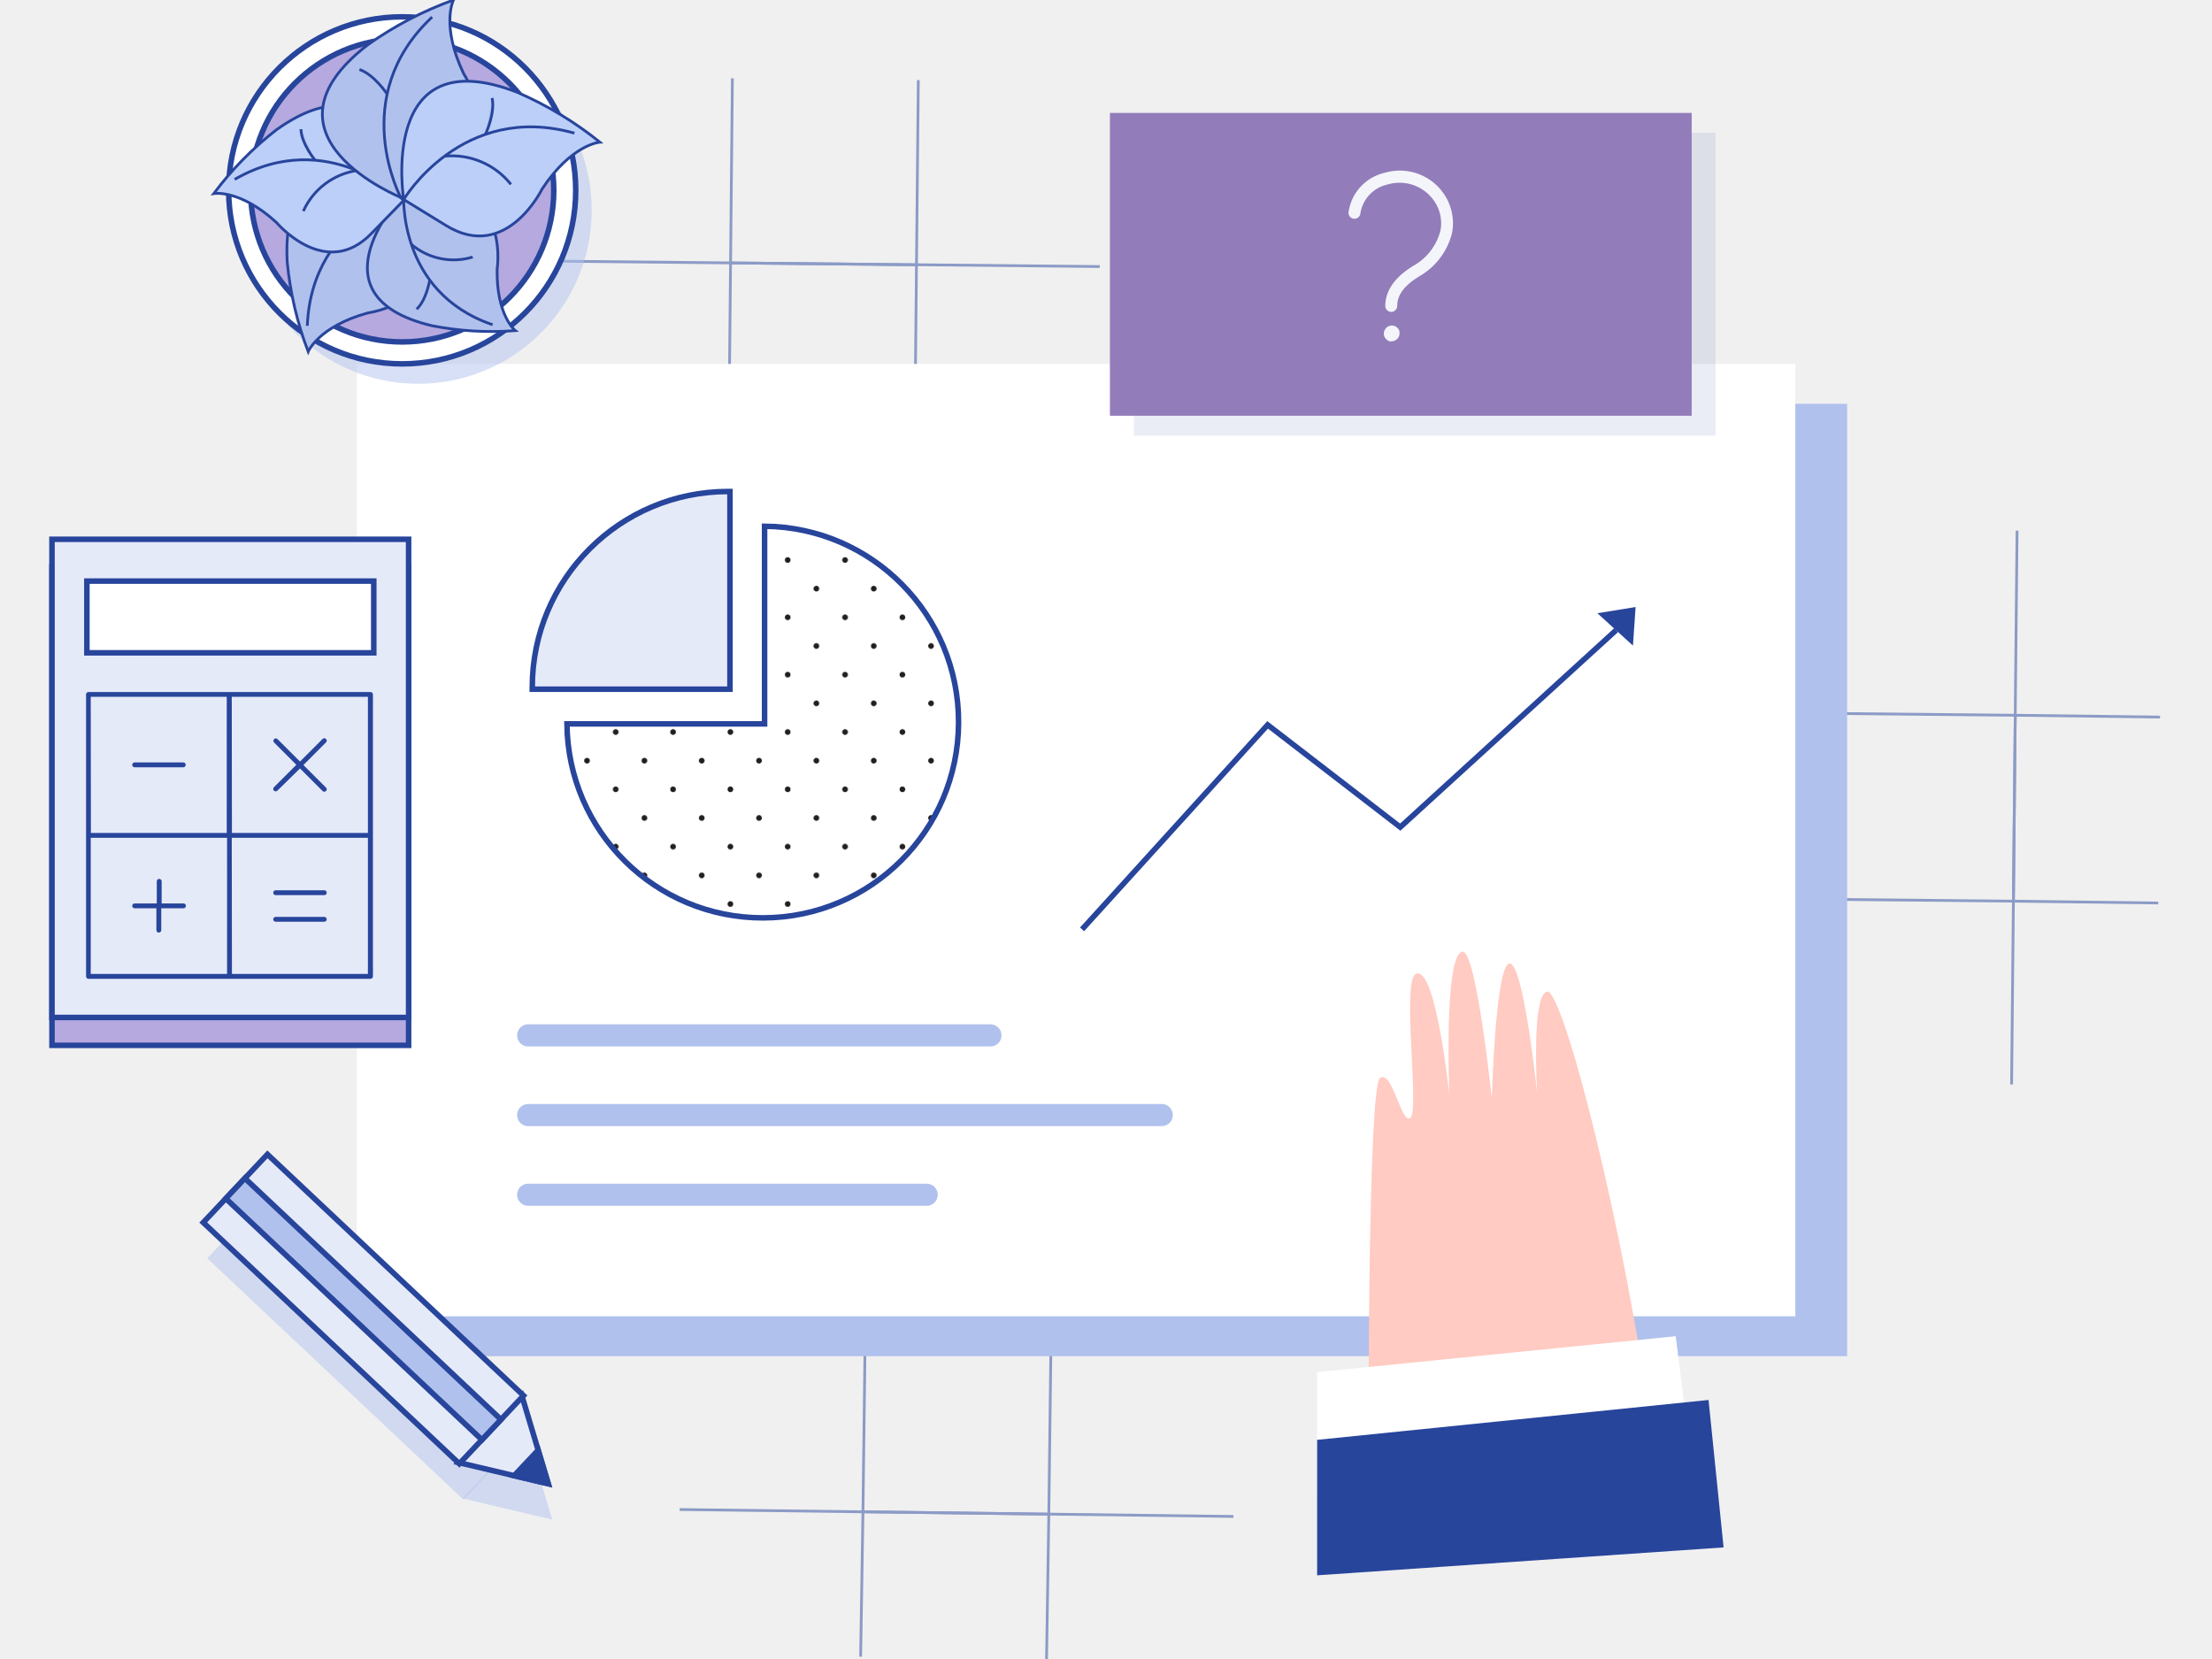
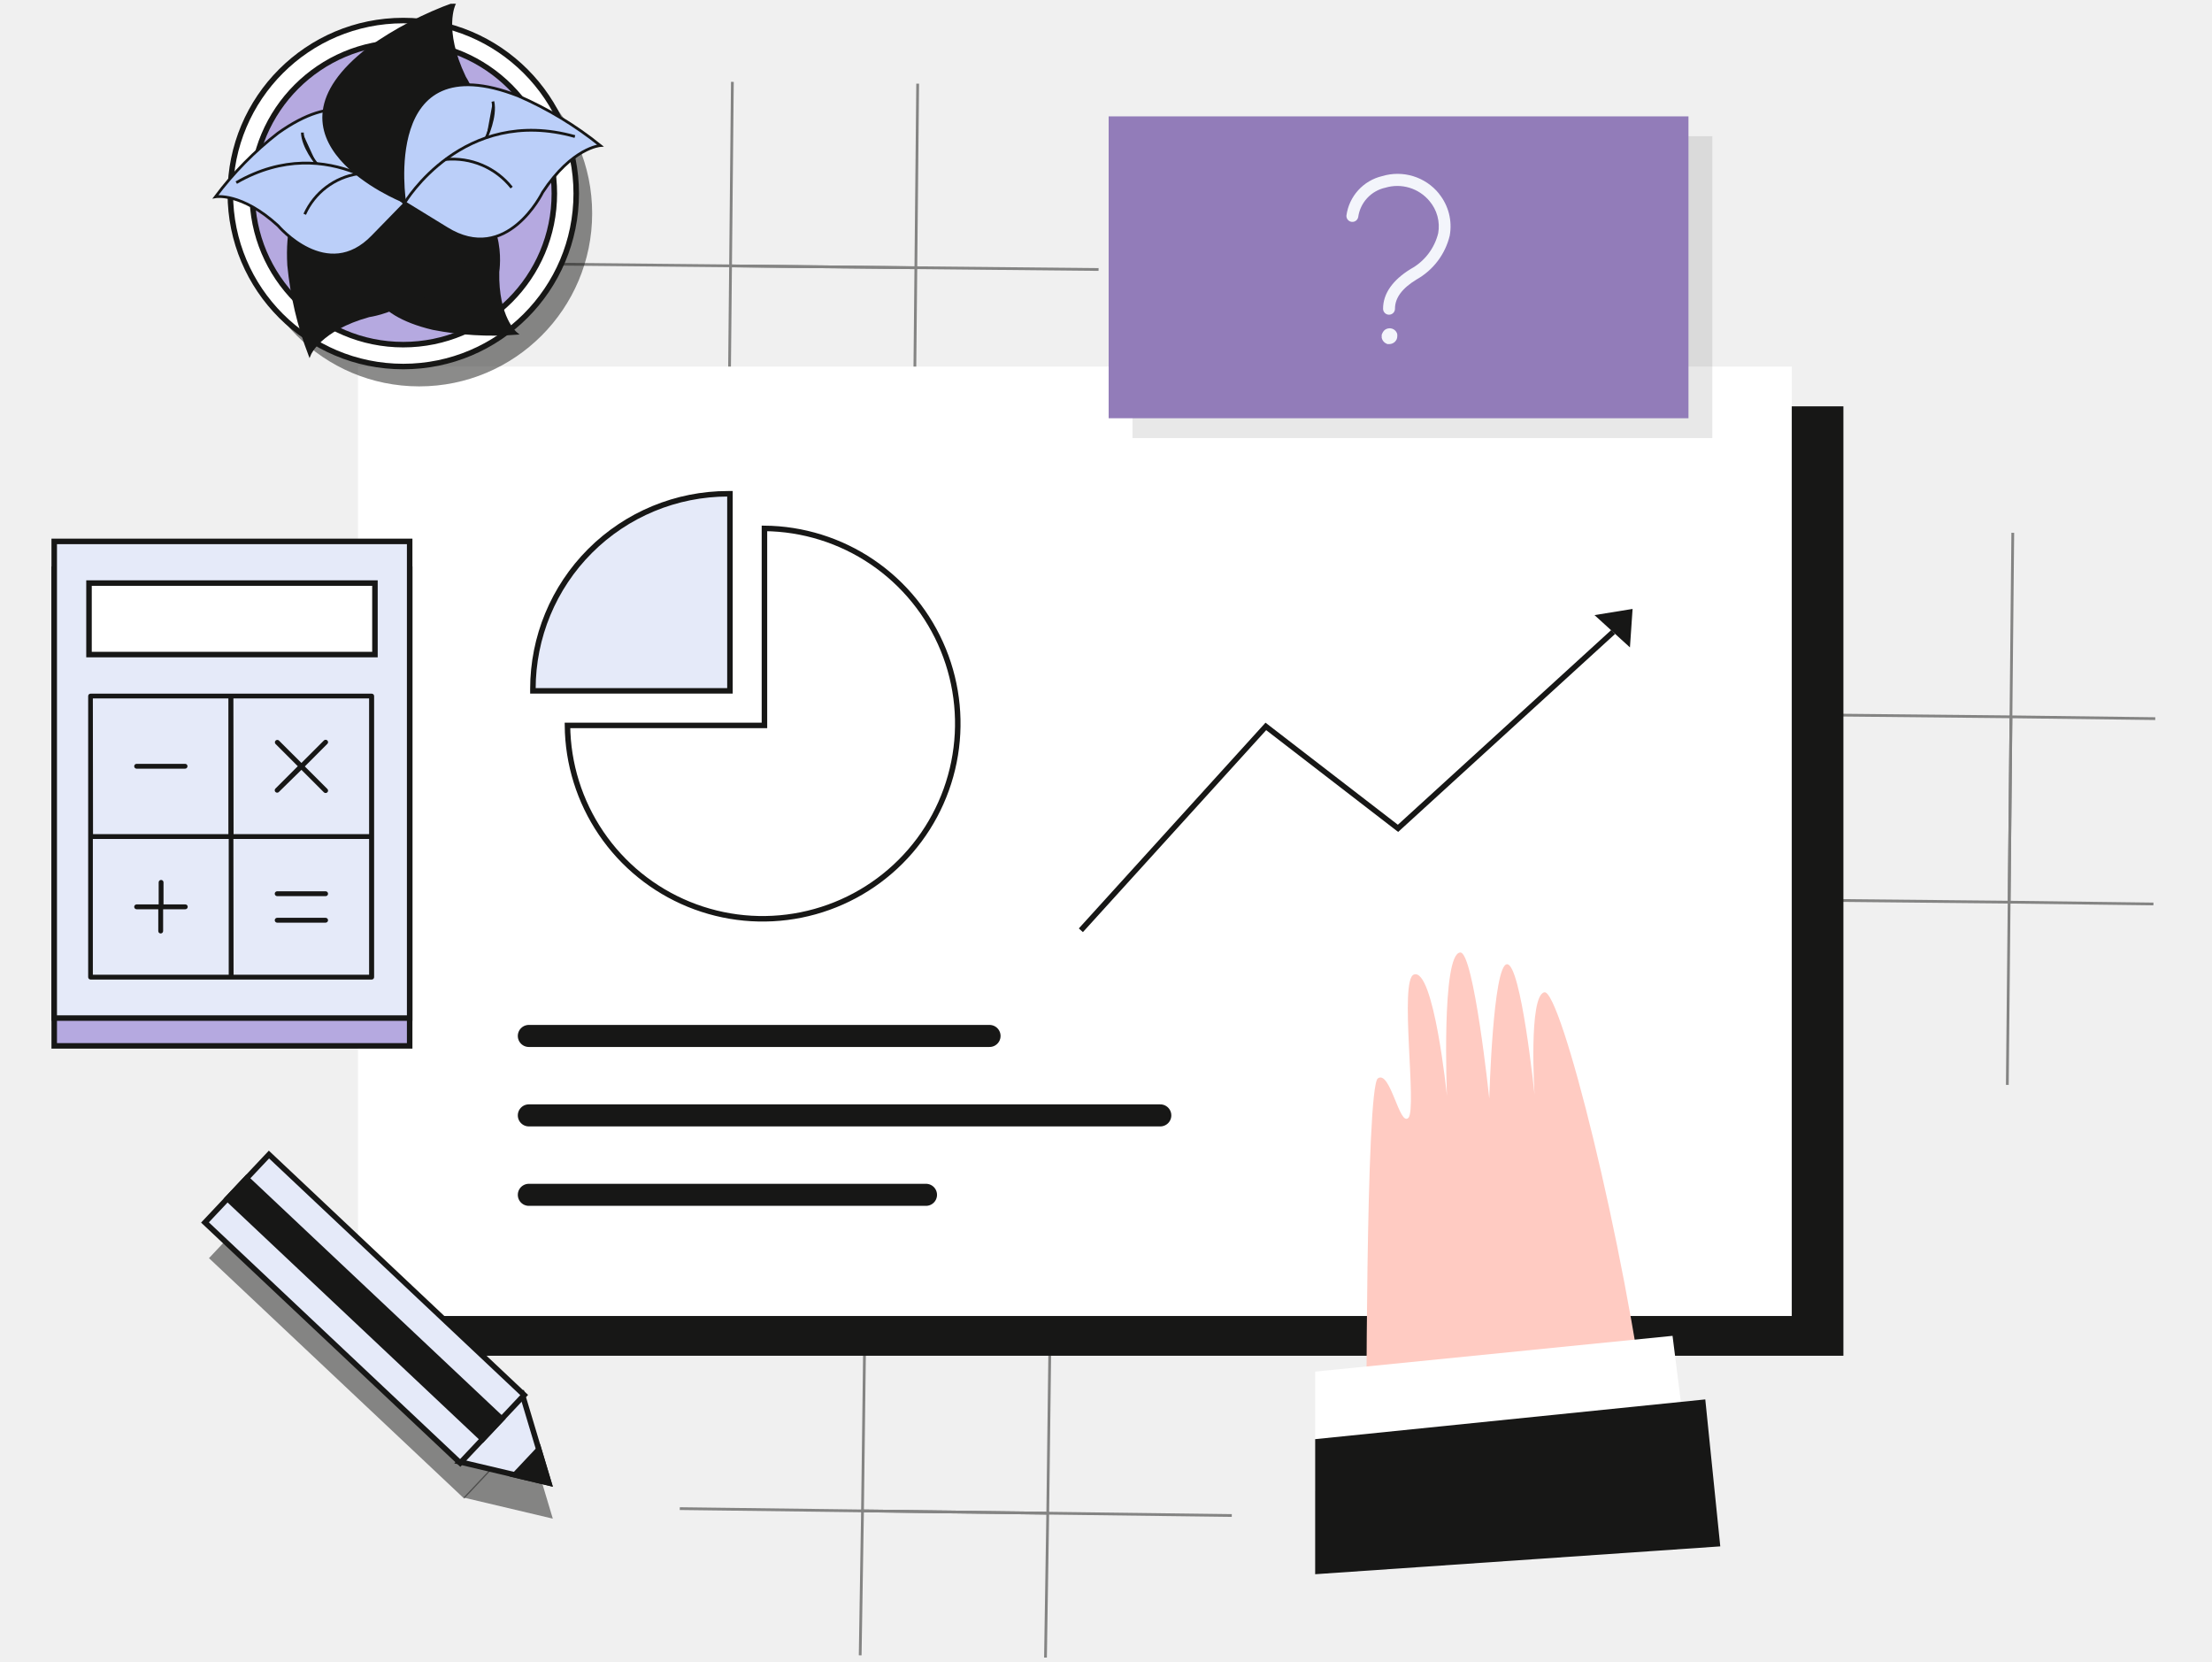
- <svg xmlns="http://www.w3.org/2000/svg" id="Layer_1" data-name="Layer 1" viewBox="0 0 400 300">
+ <svg xmlns="http://www.w3.org/2000/svg" width="301" height="226" viewBox="0 0 301 226" fill="none">
+   <g clip-path="url(#clip0_1_7425)">
+     <g opacity="0.5">
+       <path d="M149.24 61.708L124.198 61.461" stroke="#171716" stroke-width="0.375" stroke-miterlimit="10" />
+       <path d="M124.446 36.418L149.488 36.666" stroke="#171716" stroke-width="0.375" stroke-miterlimit="10" />
+       <path d="M74.368 35.923L99.411 36.171L99.163 61.213L74.121 60.966" stroke="#171716" stroke-width="0.375" stroke-miterlimit="10" />
+       <path d="M124.873 11.383L124.626 36.426L99.411 36.171L99.658 11.136" stroke="#171716" stroke-width="0.375" stroke-miterlimit="10" />
+       <path d="M99.583 36.178L124.626 36.426L124.378 61.461L99.336 61.213" stroke="#171716" stroke-width="0.375" stroke-miterlimit="10" />
+     </g>
+     <g opacity="0.5">
+       <path d="M92.811 180.193L117.853 180.508" stroke="#171716" stroke-width="0.375" stroke-miterlimit="10" />
+       <path d="M117.538 205.558L92.503 205.243" stroke="#171716" stroke-width="0.375" stroke-miterlimit="10" />
+       <path d="M167.616 206.181L142.573 205.866L142.888 180.816L167.931 181.131" stroke="#171716" stroke-width="0.375" stroke-miterlimit="10" />
+       <path d="M117.051 225.201L117.366 205.551L142.573 205.866L142.266 225.516" stroke="#171716" stroke-width="0.375" stroke-miterlimit="10" />
+       <path d="M142.401 205.866L117.366 205.551L117.681 180.501L142.716 180.816" stroke="#171716" stroke-width="0.375" stroke-miterlimit="10" />
+     </g>
+     <g opacity="0.5">
+       <path d="M248.113 147.351L248.353 122.316" stroke="#171716" stroke-width="0.375" stroke-miterlimit="10" />
+       <path d="M273.395 122.563L273.148 147.598" stroke="#171716" stroke-width="0.375" stroke-miterlimit="10" />
+       <path d="M273.891 72.486L273.643 97.521L248.608 97.273L248.856 72.238" stroke="#171716" stroke-width="0.375" stroke-miterlimit="10" />
+       <path d="M293.031 122.983L273.396 122.736L273.643 97.521L293.278 97.768" stroke="#171716" stroke-width="0.375" stroke-miterlimit="10" />
+       <path d="M273.643 97.701L273.396 122.736L248.353 122.488L248.601 97.453" stroke="#171716" stroke-width="0.375" stroke-miterlimit="10" />
+     </g>
+     <path d="M250.843 55.281H55.746V184.446H250.843V55.281Z" fill="#171716" />
+     <path d="M243.816 49.873H48.718V179.038H243.816V49.873Z" fill="white" />
+     <path d="M185.931 197.361C185.931 197.361 185.811 147.861 187.498 146.706C189.186 145.551 190.438 153.313 191.646 152.083C192.853 150.853 190.371 133.296 192.396 132.583C195.111 131.601 196.896 149.083 196.896 149.083C196.896 149.083 196.101 129.756 198.703 129.583C200.541 129.463 202.656 149.451 202.656 149.451C202.656 149.451 203.151 131.271 205.063 131.181C206.976 131.091 208.813 148.911 208.813 148.911C208.813 148.911 207.966 135.411 210.156 134.998C212.346 134.586 221.016 168.688 224.353 195.036" fill="#FFCBC2" />
+     <path d="M178.963 186.606L227.593 181.738L229.768 199.033L178.963 202.821V186.606Z" fill="white" />
+     <path d="M178.963 195.793L232.048 190.386L234.088 210.381L178.963 214.168V195.793Z" fill="#171716" />
+     <path d="M104.023 71.886V98.691H77.218C77.267 103.922 78.86 109.022 81.797 113.351C84.734 117.68 88.884 121.046 93.726 123.025C98.569 125.005 103.888 125.51 109.016 124.477C114.145 123.444 118.854 120.92 122.553 117.221C126.253 113.522 128.777 108.813 129.809 103.684C130.842 98.555 130.337 93.236 128.358 88.394C126.378 83.551 123.013 79.401 118.684 76.464C114.354 73.528 109.254 71.935 104.023 71.886V71.886Z" stroke="#171716" stroke-width="0.75" stroke-miterlimit="10" />
+     <path d="M99.328 67.176H99.073C92.03 67.176 85.275 69.974 80.294 74.954C75.314 79.935 72.516 86.69 72.516 93.733C72.516 93.816 72.516 93.906 72.516 93.988H99.328V67.176Z" fill="#E5EAF9" stroke="#171716" stroke-width="0.75" stroke-miterlimit="10" />
+     <path d="M147.081 126.561L172.251 98.826L190.236 112.693L219.516 85.978" stroke="#171716" stroke-width="0.75" stroke-miterlimit="10" />
+     <path d="M222.156 82.843L216.973 83.683L221.796 88.078L222.156 82.843Z" fill="#171716" />
+     <path d="M71.961 140.938H134.653" stroke="#171716" stroke-width="3" stroke-miterlimit="10" stroke-linecap="round" />
+     <path d="M71.961 151.746H157.888" stroke="#171716" stroke-width="3" stroke-miterlimit="10" stroke-linecap="round" />
+     <path d="M71.961 162.553H126.006" stroke="#171716" stroke-width="3" stroke-miterlimit="10" stroke-linecap="round" />
+     <path opacity="0.1" d="M233.008 18.531H154.108V59.601H233.008V18.531Z" fill="#171716" />
+     <path d="M229.761 15.831H150.861V56.901H229.761V15.831Z" fill="#927CB9" />
+     <path d="M190.138 45.516C190.146 45.585 190.146 45.656 190.138 45.726C190.14 45.867 190.115 46.007 190.063 46.138C190.034 46.204 189.999 46.267 189.958 46.326C189.921 46.387 189.876 46.442 189.823 46.491C189.622 46.688 189.355 46.803 189.073 46.813H188.863C188.796 46.813 188.728 46.813 188.661 46.746L188.473 46.648C188.414 46.611 188.361 46.566 188.316 46.513C188.265 46.464 188.219 46.408 188.181 46.348C188.141 46.29 188.108 46.227 188.083 46.161C188.052 46.096 188.029 46.028 188.016 45.958C188.008 45.888 188.008 45.818 188.016 45.748C188.008 45.678 188.008 45.608 188.016 45.538C188.038 45.465 188.068 45.395 188.106 45.328C188.128 45.263 188.161 45.202 188.203 45.148C188.242 45.086 188.287 45.028 188.338 44.976L188.496 44.841L188.683 44.743L188.886 44.683C189.06 44.647 189.24 44.654 189.41 44.705C189.581 44.756 189.736 44.849 189.861 44.976C189.914 45.026 189.959 45.084 189.996 45.148C190.037 45.203 190.07 45.264 190.093 45.328C190.119 45.388 190.134 45.451 190.138 45.516ZM195.816 26.346C194.909 25.223 193.688 24.397 192.31 23.972C190.931 23.547 189.457 23.543 188.076 23.961C186.817 24.259 185.679 24.932 184.811 25.891C183.944 26.849 183.387 28.049 183.216 29.331C183.204 29.536 183.271 29.739 183.403 29.897C183.535 30.055 183.722 30.157 183.927 30.182C184.131 30.206 184.337 30.152 184.504 30.031C184.67 29.909 184.783 29.728 184.821 29.526C184.954 28.563 185.38 27.665 186.04 26.951C186.699 26.238 187.562 25.744 188.511 25.536C189.578 25.217 190.715 25.218 191.782 25.54C192.848 25.861 193.797 26.488 194.511 27.343C195.021 27.941 195.393 28.645 195.599 29.403C195.805 30.162 195.841 30.957 195.703 31.731C195.45 32.758 194.986 33.721 194.341 34.559C193.695 35.397 192.882 36.092 191.953 36.598C189.516 38.098 188.203 39.936 188.203 42.006C188.203 42.22 188.289 42.426 188.44 42.578C188.592 42.73 188.798 42.816 189.013 42.816C189.228 42.816 189.434 42.73 189.586 42.578C189.738 42.426 189.823 42.22 189.823 42.006C189.823 40.506 190.821 39.201 192.771 38.016C193.889 37.386 194.865 36.533 195.639 35.51C196.413 34.487 196.969 33.315 197.271 32.068C197.454 31.068 197.419 30.04 197.168 29.055C196.917 28.07 196.455 27.151 195.816 26.361V26.346Z" fill="#F3F5FB" />
+     <path d="M55.746 77.436H7.378V142.288H55.746V77.436Z" fill="#B5A9E0" stroke="#171716" stroke-width="0.75" stroke-miterlimit="10" />
+     <path d="M55.746 73.656H7.378V138.508H55.746V73.656Z" fill="#E5EAF9" stroke="#171716" stroke-width="0.75" stroke-miterlimit="10" />
+     <path d="M51.021 79.326H12.111V89.053H51.021V79.326Z" fill="white" stroke="#171716" stroke-width="0.75" stroke-miterlimit="10" />
+     <path fill-rule="evenodd" clip-rule="evenodd" d="M50.578 133.266H12.328C12.241 133.266 12.157 133.231 12.095 133.169C12.033 133.107 11.998 133.023 11.998 132.936V113.818V94.701C11.997 94.657 12.005 94.614 12.021 94.573C12.037 94.533 12.062 94.496 12.092 94.465C12.123 94.434 12.16 94.41 12.201 94.394C12.241 94.377 12.284 94.37 12.328 94.371H50.578C50.666 94.371 50.75 94.405 50.812 94.467C50.873 94.529 50.908 94.613 50.908 94.701V113.818V132.936C50.908 133.023 50.873 133.107 50.812 133.169C50.75 133.231 50.666 133.266 50.578 133.266ZM31.783 132.606H50.226V114.141H31.761L31.783 132.606ZM31.123 132.606V114.141H12.636V132.606H31.123ZM31.783 113.481H50.226V95.016H31.761L31.783 113.481ZM12.658 113.481H31.078V95.016H12.636L12.658 113.481ZM18.591 104.578C18.503 104.578 18.419 104.543 18.357 104.481C18.295 104.42 18.261 104.336 18.261 104.248C18.261 104.161 18.295 104.077 18.357 104.015C18.419 103.953 18.503 103.918 18.591 103.918H25.183C25.227 103.917 25.27 103.925 25.311 103.941C25.351 103.957 25.388 103.982 25.419 104.012C25.45 104.043 25.474 104.08 25.49 104.121C25.506 104.161 25.514 104.205 25.513 104.248C25.513 104.336 25.478 104.42 25.416 104.481C25.355 104.543 25.271 104.578 25.183 104.578H18.591ZM18.591 123.703C18.503 123.703 18.419 123.668 18.357 123.606C18.295 123.545 18.261 123.461 18.261 123.373C18.261 123.286 18.295 123.202 18.357 123.14C18.419 123.078 18.503 123.043 18.591 123.043H21.591V120.043C21.591 119.956 21.625 119.872 21.687 119.81C21.749 119.748 21.833 119.713 21.921 119.713C22.008 119.713 22.092 119.748 22.154 119.81C22.216 119.872 22.251 119.956 22.251 120.043V123.043H25.213C25.257 123.042 25.3 123.05 25.341 123.066C25.381 123.082 25.418 123.107 25.449 123.137C25.48 123.168 25.504 123.205 25.52 123.246C25.536 123.286 25.544 123.33 25.543 123.373C25.543 123.461 25.508 123.545 25.447 123.606C25.385 123.668 25.301 123.703 25.213 123.703H22.198V126.666C22.198 126.753 22.163 126.837 22.102 126.899C22.04 126.961 21.956 126.996 21.868 126.996C21.825 126.997 21.781 126.989 21.741 126.973C21.7 126.956 21.663 126.932 21.633 126.901C21.602 126.87 21.577 126.834 21.561 126.793C21.545 126.753 21.537 126.709 21.538 126.666V123.703H18.591ZM37.483 101.203C37.43 101.14 37.402 101.059 37.406 100.976C37.409 100.894 37.444 100.816 37.502 100.757C37.561 100.699 37.639 100.664 37.721 100.661C37.804 100.657 37.885 100.685 37.948 100.738L41.016 103.798L44.076 100.738C44.138 100.677 44.221 100.642 44.308 100.642C44.395 100.642 44.479 100.677 44.541 100.738C44.573 100.768 44.599 100.804 44.616 100.844C44.634 100.884 44.643 100.927 44.643 100.971C44.643 101.014 44.634 101.058 44.616 101.098C44.599 101.138 44.573 101.174 44.541 101.203L41.481 104.271L44.541 107.331C44.573 107.36 44.599 107.396 44.616 107.436C44.634 107.476 44.643 107.519 44.643 107.563C44.643 107.607 44.634 107.65 44.616 107.69C44.599 107.73 44.573 107.766 44.541 107.796C44.479 107.857 44.395 107.891 44.308 107.891C44.221 107.891 44.138 107.857 44.076 107.796L41.016 104.736L37.926 107.766C37.862 107.819 37.782 107.847 37.699 107.843C37.616 107.839 37.538 107.805 37.48 107.747C37.421 107.688 37.387 107.61 37.383 107.527C37.38 107.445 37.407 107.364 37.461 107.301L40.521 104.241L37.483 101.203ZM37.716 121.918C37.628 121.918 37.544 121.883 37.482 121.821C37.42 121.76 37.386 121.676 37.386 121.588C37.386 121.501 37.42 121.417 37.482 121.355C37.544 121.293 37.628 121.258 37.716 121.258H44.308C44.396 121.258 44.48 121.293 44.541 121.355C44.603 121.417 44.638 121.501 44.638 121.588C44.639 121.632 44.631 121.675 44.615 121.716C44.599 121.756 44.575 121.793 44.544 121.824C44.513 121.855 44.476 121.879 44.436 121.895C44.395 121.911 44.352 121.919 44.308 121.918H37.716ZM37.716 125.526C37.628 125.526 37.544 125.491 37.482 125.429C37.42 125.367 37.386 125.283 37.386 125.196C37.386 125.108 37.42 125.024 37.482 124.962C37.544 124.9 37.628 124.866 37.716 124.866H44.308C44.396 124.866 44.48 124.9 44.541 124.962C44.603 125.024 44.638 125.108 44.638 125.196C44.638 125.283 44.603 125.367 44.541 125.429C44.48 125.491 44.396 125.526 44.308 125.526H37.716Z" fill="#171716" />
+     <path opacity="0.5" fill-rule="evenodd" clip-rule="evenodd" d="M75.223 206.608L71.638 194.653L63.073 203.736L75.223 206.608Z" fill="#171716" />
+     <path opacity="0.5" d="M37.144 161.926L28.438 171.168L63.169 203.886L71.876 194.643L37.144 161.926Z" fill="#171716" />
+     <path fill-rule="evenodd" clip-rule="evenodd" d="M74.683 201.748L71.098 189.786L62.533 198.876L74.683 201.748Z" fill="#E5EAF9" stroke="#171716" stroke-width="0.75" stroke-miterlimit="10" />
+     <path fill-rule="evenodd" clip-rule="evenodd" d="M70.056 200.653L74.683 201.748L73.318 197.188L70.056 200.653Z" fill="#171716" stroke="#171716" stroke-width="0.75" stroke-miterlimit="10" />
+     <path d="M36.599 157.072L27.892 166.314L62.623 199.032L71.33 189.789L36.599 157.072Z" fill="#E5EAF9" stroke="#171716" stroke-width="0.75" stroke-miterlimit="10" />
+     <path d="M33.539 160.32L30.952 163.066L65.683 195.784L68.27 193.038L33.539 160.32Z" fill="#171716" stroke="#171716" stroke-width="0.75" stroke-miterlimit="10" />
+     <path opacity="0.5" d="M57.043 52.566C70.041 52.566 80.578 42.029 80.578 29.031C80.578 16.033 70.041 5.496 57.043 5.496C44.045 5.496 33.508 16.033 33.508 29.031C33.508 42.029 44.045 52.566 57.043 52.566Z" fill="#171716" />
+     <path d="M54.876 49.866C67.874 49.866 78.411 39.329 78.411 26.331C78.411 13.333 67.874 2.796 54.876 2.796C41.878 2.796 31.341 13.333 31.341 26.331C31.341 39.329 41.878 49.866 54.876 49.866Z" fill="white" stroke="#171716" stroke-width="0.75" stroke-miterlimit="10" />
+     <path d="M54.876 46.888C66.229 46.888 75.433 37.684 75.433 26.331C75.433 14.977 66.229 5.773 54.876 5.773C43.522 5.773 34.318 14.977 34.318 26.331C34.318 37.684 43.522 46.888 54.876 46.888Z" fill="#B5A9E0" stroke="#171716" stroke-width="0.75" stroke-miterlimit="10" />
+     <path d="M39.283 36.081C39.681 40.233 40.637 44.312 42.126 48.208C42.126 48.208 43.506 44.811 50.203 42.958C50.203 42.958 60.703 41.511 58.506 32.556L57.006 26.368C57.006 26.368 38.203 16.723 39.283 36.081Z" fill="#171716" stroke="#171716" stroke-width="0.375" stroke-miterlimit="10" />
+     <path d="M57.006 26.391C57.006 26.391 42.621 29.623 42.006 44.706" stroke="#171716" stroke-width="0.375" stroke-miterlimit="10" />
+     <path d="M58.911 44.691C62.631 45.419 66.433 45.643 70.213 45.358C70.213 45.358 67.611 43.266 67.753 36.966C67.753 36.966 69.253 27.418 60.846 27.028L55.078 26.766C55.078 26.766 41.766 40.611 58.911 44.691Z" fill="#171716" stroke="#171716" stroke-width="0.375" stroke-miterlimit="10" />
+     <path d="M55.078 26.766C55.078 26.766 54.148 40.108 67.131 44.556" stroke="#171716" stroke-width="0.375" stroke-miterlimit="10" />
+     <path d="M56.121 33.658C57.252 34.618 58.607 35.279 60.06 35.579C61.513 35.879 63.019 35.809 64.438 35.376" fill="#171716" />
+     <path d="M56.121 33.658C57.252 34.618 58.607 35.279 60.06 35.579C61.513 35.879 63.019 35.809 64.438 35.376" stroke="#171716" stroke-width="0.375" stroke-miterlimit="10" />
+     <path d="M58.611 38.488C58.611 38.488 58.175 41.203 56.833 42.448L58.611 38.488Z" fill="#171716" />
+     <path d="M58.611 38.488C58.611 38.488 58.175 41.203 56.833 42.448" stroke="#171716" stroke-width="0.375" stroke-miterlimit="10" />
+     <path d="M37.828 18.111C34.617 20.601 31.757 23.512 29.323 26.766C29.323 26.766 32.848 26.136 37.836 30.703C37.836 30.703 44.511 38.631 50.736 32.143L55.078 27.688C55.078 27.688 53.256 7.146 37.828 18.111Z" fill="#BBCFF9" stroke="#171716" stroke-width="0.375" stroke-miterlimit="10" />
+     <path d="M55.078 27.688C55.078 27.688 44.916 17.503 32.151 24.846" stroke="#171716" stroke-width="0.375" stroke-miterlimit="10" />
+     <path d="M48.726 23.646C47.152 23.883 45.662 24.511 44.394 25.473C43.126 26.435 42.119 27.699 41.466 29.151" stroke="#171716" stroke-width="0.375" stroke-miterlimit="10" />
+     <path d="M43.078 22.266C43.078 22.266 41.203 20.016 41.143 18.036L43.078 22.266Z" fill="#171716" />
+     <path d="M43.078 22.266C43.078 22.266 41.203 20.016 41.143 18.036" stroke="#171716" stroke-width="0.375" stroke-miterlimit="10" />
+     <path d="M50.218 6.583C53.795 4.044 57.701 2.003 61.828 0.516C61.828 0.516 60.073 3.943 63.215 10.513C63.215 10.513 69.29 19.866 60.658 24.246L54.711 27.298C54.711 27.298 34.078 19.011 50.218 6.583Z" fill="#171716" stroke="#171716" stroke-width="0.375" stroke-miterlimit="10" />
+     <path d="M54.681 27.298C54.681 27.298 47.376 13.663 58.933 2.826" stroke="#171716" stroke-width="0.375" stroke-miterlimit="10" />
+     <path d="M52.828 13.266C52.828 13.266 51.081 10.626 49.078 9.943L52.828 13.266Z" fill="#171716" />
+     <path d="M52.828 13.266C52.828 13.266 51.081 10.626 49.078 9.943" stroke="#171716" stroke-width="0.375" stroke-miterlimit="10" />
+     <path d="M70.513 13.048C74.524 14.787 78.282 17.057 81.688 19.798C81.688 19.798 77.848 20.068 73.843 26.158C73.843 26.158 68.976 36.186 60.763 31.063L55.078 27.576C55.078 27.576 51.546 5.676 70.513 13.048Z" fill="#BBCFF9" stroke="#171716" stroke-width="0.375" stroke-miterlimit="10" />
+     <path d="M55.078 27.576C55.078 27.576 62.983 14.278 78.231 18.576" stroke="#171716" stroke-width="0.375" stroke-miterlimit="10" />
+     <path d="M60.621 21.696C62.321 21.532 64.035 21.796 65.607 22.464C67.179 23.132 68.559 24.183 69.621 25.521" stroke="#171716" stroke-width="0.375" stroke-miterlimit="10" />
+     <path d="M66.163 18.741C66.163 18.741 67.521 15.876 67.071 13.806L66.163 18.741Z" fill="#171716" />
+     <path d="M66.163 18.741C66.163 18.741 67.521 15.876 67.071 13.806" stroke="#171716" stroke-width="0.375" stroke-miterlimit="10" />
+   </g>
  <defs>
-     <style>.cls-1,.cls-11,.cls-12,.cls-4{fill:none;}.cls-2{fill:#231f20;}.cls-19,.cls-20,.cls-3{opacity:0.5;}.cls-10,.cls-11,.cls-16,.cls-17,.cls-21,.cls-22,.cls-23,.cls-24,.cls-25,.cls-4,.cls-9{stroke:#28459c;}.cls-10,.cls-11,.cls-12,.cls-16,.cls-17,.cls-21,.cls-22,.cls-23,.cls-24,.cls-25,.cls-4,.cls-9{stroke-miterlimit:10;}.cls-24,.cls-25,.cls-4{stroke-width:0.5px;}.cls-19,.cls-20,.cls-23,.cls-24,.cls-5{fill:#b0c1ed;}.cls-17,.cls-6{fill:#fff;}.cls-7{fill:#ffcbc2;}.cls-13,.cls-18,.cls-22,.cls-8{fill:#28459c;}.cls-9{fill:url(#_10_dpi_10_);}.cls-10,.cls-21{fill:#e5eaf9;}.cls-12{stroke:#b0c1ed;stroke-linecap:round;stroke-width:4px;}.cls-13{opacity:0.1;}.cls-14{fill:#927cb9;}.cls-15{fill:#f3f5fb;}.cls-16{fill:#b5a9e0;}.cls-18,.cls-19,.cls-21,.cls-22{fill-rule:evenodd;}.cls-25{fill:#bbcff9;}</style>
-     <pattern id="_10_dpi_10_" data-name="10 dpi 10%" width="28.8" height="28.8" patternTransform="translate(-85.65 -23.15) scale(0.72)" patternUnits="userSpaceOnUse" viewBox="0 0 28.8 28.8">
-       <rect class="cls-1" width="28.8" height="28.8" />
-       <circle class="cls-2" cx="28.8" cy="28.8" r="0.72" />
-       <path class="cls-2" d="M14.4,29.52a.72.72,0,1,0-.72-.72A.72.72,0,0,0,14.4,29.52Z" />
-       <path class="cls-2" d="M28.8,15.12a.72.72,0,1,0-.72-.72A.72.72,0,0,0,28.8,15.12Z" />
-       <path class="cls-2" d="M14.4,15.12a.72.72,0,1,0-.72-.72A.72.72,0,0,0,14.4,15.12Z" />
-       <path class="cls-2" d="M7.2,22.32a.72.72,0,1,0-.72-.72A.72.72,0,0,0,7.2,22.32Z" />
-       <path class="cls-2" d="M21.6,22.32a.72.72,0,1,0-.72-.72A.72.72,0,0,0,21.6,22.32Z" />
-       <path class="cls-2" d="M7.2,7.92a.72.72,0,1,0-.72-.72A.72.72,0,0,0,7.2,7.92Z" />
-       <path class="cls-2" d="M21.6,7.92a.72.72,0,1,0-.72-.72A.72.72,0,0,0,21.6,7.92Z" />
-       <circle class="cls-2" cy="28.8" r="0.72" />
-       <path class="cls-2" d="M0,15.12a.72.72,0,0,0,0-1.44.72.72,0,0,0-.72.72A.72.72,0,0,0,0,15.12Z" />
-       <path class="cls-2" d="M28.8.72A.72.72,0,0,0,29.52,0a.72.72,0,0,0-.72-.72.72.72,0,0,0-.72.72A.72.72,0,0,0,28.8.72Z" />
-       <path class="cls-2" d="M14.4.72A.72.72,0,0,0,15.12,0a.72.72,0,0,0-.72-.72.72.72,0,0,0-.72.72A.72.72,0,0,0,14.4.72Z" />
-       <path class="cls-2" d="M0,.72A.72.72,0,0,0,.72,0,.72.72,0,0,0,0-.72.72.72,0,0,0-.72,0,.72.72,0,0,0,0,.72Z" />
-     </pattern>
+     <clipPath id="clip0_1_7425">
+       <rect width="300" height="225" fill="white" transform="translate(0.328125 0.515625)" />
+     </clipPath>
  </defs>
-   <g class="cls-3">
-     <line class="cls-4" x1="198.55" y1="81.59" x2="165.16" y2="81.26" />
-     <line class="cls-4" x1="165.49" y1="47.87" x2="198.88" y2="48.2" />
-     <polyline class="cls-4" points="98.72 47.21 132.11 47.54 131.78 80.93 98.39 80.6" />
-     <polyline class="cls-4" points="166.06 14.49 165.73 47.88 132.11 47.54 132.44 14.16" />
-     <polyline class="cls-4" points="132.34 47.55 165.73 47.88 165.4 81.26 132.01 80.93" />
-   </g>
-   <g class="cls-3">
-     <line class="cls-4" x1="123.31" y1="239.57" x2="156.7" y2="239.99" />
-     <line class="cls-4" x1="156.28" y1="273.39" x2="122.9" y2="272.97" />
-     <polyline class="cls-4" points="223.05 274.22 189.66 273.8 190.08 240.4 223.47 240.82" />
-     <polyline class="cls-4" points="155.63 299.58 156.05 273.38 189.66 273.8 189.25 300" />
-     <polyline class="cls-4" points="189.43 273.8 156.05 273.38 156.47 239.98 189.85 240.4" />
-   </g>
-   <g class="cls-3">
-     <line class="cls-4" x1="330.38" y1="195.78" x2="330.7" y2="162.4" />
-     <line class="cls-4" x1="364.09" y1="162.73" x2="363.76" y2="196.11" />
-     <polyline class="cls-4" points="364.75 95.96 364.42 129.34 331.04 129.01 331.37 95.63" />
-     <polyline class="cls-4" points="390.27 163.29 364.09 162.96 364.42 129.34 390.6 129.67" />
-     <polyline class="cls-4" points="364.42 129.58 364.09 162.96 330.7 162.63 331.03 129.25" />
-   </g>
-   <rect class="cls-5" x="73.89" y="73.02" width="260.13" height="172.22" />
-   <rect class="cls-6" x="64.52" y="65.81" width="260.13" height="172.22" />
-   <path class="cls-7" d="M247.47,262.46s-.16-66,2.09-67.54,3.92,8.81,5.53,7.17-1.7-25.05,1-26c3.62-1.31,6,22,6,22s-1.06-25.77,2.41-26c2.45-.16,5.27,26.49,5.27,26.49s.66-24.24,3.21-24.36,5,23.64,5,23.64-1.13-18,1.79-18.55,14.48,44.92,18.93,80.05" />
-   <polygon class="cls-6" points="238.18 248.12 303.02 241.63 305.92 264.69 238.18 269.74 238.18 248.12" />
-   <polygon class="cls-8" points="238.18 260.37 308.96 253.16 311.68 279.82 238.18 284.87 238.18 260.37" />
-   <path class="cls-9" d="M138.26,95.16V130.9H102.52a35.41,35.41,0,1,0,35.74-35.74Z" />
-   <path class="cls-10" d="M132,88.88h-.34a35.41,35.41,0,0,0-35.41,35.41c0,.11,0,.23,0,.34H132Z" />
-   <polyline class="cls-11" points="195.67 168.06 229.23 131.08 253.21 149.57 292.25 113.95" />
-   <polygon class="cls-8" points="295.77 109.77 288.86 110.89 295.29 116.75 295.77 109.77" />
-   <line class="cls-12" x1="95.51" y1="187.23" x2="179.1" y2="187.23" />
-   <line class="cls-12" x1="95.51" y1="201.64" x2="210.08" y2="201.64" />
-   <line class="cls-12" x1="95.51" y1="216.05" x2="167.57" y2="216.05" />
-   <rect class="cls-13" x="205.04" y="24.02" width="105.2" height="54.76" />
-   <rect class="cls-14" x="200.71" y="20.42" width="105.2" height="54.76" />
-   <path class="cls-15" d="M253.08,60a1.31,1.31,0,0,1,0,.28,1.45,1.45,0,0,1-.1.55,1.48,1.48,0,0,1-.14.25,1,1,0,0,1-.18.22,1.5,1.5,0,0,1-1,.43h-.28c-.09,0-.18,0-.27-.09l-.25-.13a.91.91,0,0,1-.21-.18,1.24,1.24,0,0,1-.18-.22,1.19,1.19,0,0,1-.13-.25,1.07,1.07,0,0,1-.09-.27,1.31,1.31,0,0,1,0-.28,1.31,1.31,0,0,1,0-.28,1.39,1.39,0,0,1,.12-.28.8.8,0,0,1,.13-.24,1.3,1.3,0,0,1,.18-.23l.21-.18.25-.13.27-.08a1.42,1.42,0,0,1,1.3.39,1,1,0,0,1,.18.23.92.92,0,0,1,.13.24A.73.73,0,0,1,253.08,60Zm7.57-25.56a9.67,9.67,0,0,0-10.32-3.18,8.52,8.52,0,0,0-6.48,7.16,1.08,1.08,0,0,0,2.14.26h0a6.34,6.34,0,0,1,4.92-5.32,7.59,7.59,0,0,1,8,2.41,7.1,7.1,0,0,1,1.59,5.85,10.16,10.16,0,0,1-5,6.49c-3.25,2-5,4.45-5,7.21a1.08,1.08,0,0,0,2.16,0c0-2,1.33-3.74,3.93-5.32a12.47,12.47,0,0,0,6-7.93A9.4,9.4,0,0,0,260.65,34.46Z" />
-   <rect class="cls-16" x="9.4" y="102.56" width="64.49" height="86.47" />
-   <rect class="cls-10" x="9.4" y="97.52" width="64.49" height="86.47" />
-   <rect class="cls-17" x="15.71" y="105.08" width="51.88" height="12.97" />
-   <path class="cls-18" d="M67,177H16a.44.44,0,0,1-.44-.44V151.07h0V125.58a.43.43,0,0,1,.44-.44H67a.44.44,0,0,1,.44.44v25.49h0v25.49A.44.44,0,0,1,67,177Zm-25.06-.88H66.53V151.5H41.91Zm-.88,0V151.5H16.41v24.62Zm.88-25.5H66.53V126H41.91Zm-25.5,0H41V126H16.41Zm7.91-11.87a.44.44,0,0,1-.44-.44.44.44,0,0,1,.44-.44h8.79a.43.43,0,0,1,.44.44.44.44,0,0,1-.44.44Zm0,25.5a.44.44,0,0,1-.44-.44.44.44,0,0,1,.44-.44h4v-4a.44.44,0,0,1,.44-.44.44.44,0,0,1,.44.44v4h3.95a.43.43,0,0,1,.44.44.44.44,0,0,1-.44.44H29.16v3.95a.44.44,0,0,1-.44.44.43.43,0,0,1-.44-.44v-3.95Zm25.19-30a.44.44,0,0,1,.62-.62l4.09,4.08,4.08-4.08a.44.44,0,0,1,.62,0,.42.42,0,0,1,0,.62l-4.08,4.09,4.08,4.08a.42.42,0,0,1,0,.62.44.44,0,0,1-.62,0l-4.08-4.08L50.13,143a.44.44,0,0,1-.62-.62l4.08-4.08Zm.31,27.62a.44.44,0,0,1-.44-.44.44.44,0,0,1,.44-.44h8.79a.44.44,0,0,1,.44.44.43.43,0,0,1-.44.44Zm0,4.81a.44.44,0,1,1,0-.88h8.79a.44.44,0,0,1,0,.88Z" />
-   <polygon class="cls-19" points="99.86 274.79 95.08 258.85 83.66 270.96 99.86 274.79" />
-   <rect class="cls-20" x="57.96" y="211.4" width="16.93" height="63.62" transform="translate(-156.14 124.77) rotate(-46.71)" />
-   <polygon class="cls-21" points="99.14 268.31 94.36 252.36 82.94 264.48 99.14 268.31" />
-   <polygon class="cls-22" points="92.97 266.85 99.14 268.31 97.32 262.23 92.97 266.85" />
-   <rect class="cls-10" x="57.23" y="204.92" width="16.93" height="63.62" transform="translate(-151.65 122.21) rotate(-46.71)" />
-   <rect class="cls-23" x="63.18" y="204.92" width="5.03" height="63.62" transform="translate(-151.65 122.21) rotate(-46.71)" />
-   <circle class="cls-20" cx="75.62" cy="38.02" r="31.38" />
-   <circle class="cls-17" cx="72.73" cy="34.42" r="31.38" />
-   <circle class="cls-16" cx="72.73" cy="34.42" r="27.41" />
-   <path class="cls-24" d="M51.94,47.42a61.88,61.88,0,0,0,3.79,16.17s1.84-4.53,10.77-7c0,0,14-1.93,11.07-13.87l-2-8.25S50.5,21.61,51.94,47.42Z" />
-   <path class="cls-4" d="M75.57,34.5s-19.18,4.31-20,24.42" />
-   <path class="cls-24" d="M78.11,58.9a56.38,56.38,0,0,0,15.07.89S89.71,57,89.9,48.6c0,0,2-12.73-9.21-13.25L73,35S55.25,53.46,78.11,58.9Z" />
-   <path class="cls-4" d="M73,35S71.76,52.79,89.07,58.72" />
-   <path class="cls-24" d="M74.39,44.19a11.81,11.81,0,0,0,11.09,2.29" />
-   <path class="cls-24" d="M77.71,50.63s-.58,3.62-2.37,5.28" />
-   <path class="cls-25" d="M50,23.46A60.31,60.31,0,0,0,38.66,35s4.7-.84,11.35,5.25c0,0,8.9,10.57,17.2,1.92L73,36.23S70.57,8.84,50,23.46Z" />
-   <path class="cls-4" d="M73,36.23S59.45,22.65,42.43,32.44" />
-   <path class="cls-4" d="M64.53,30.84a12.69,12.69,0,0,0-9.68,7.34" />
-   <path class="cls-24" d="M57,29s-2.5-3-2.58-5.64" />
-   <path class="cls-24" d="M66.52,8.09A64.56,64.56,0,0,1,82,0s-2.34,4.57,1.85,13.33c0,0,8.1,12.47-3.41,18.31l-7.93,4.07S45,24.66,66.52,8.09Z" />
-   <path class="cls-4" d="M72.47,35.71S62.73,17.53,78.14,3.08" />
-   <path class="cls-24" d="M70,17s-2.33-3.52-5-4.43" />
-   <path class="cls-25" d="M93.58,16.71a65,65,0,0,1,14.9,9s-5.12.36-10.46,8.48c0,0-6.49,13.37-17.44,6.54L73,36.08S68.29,6.88,93.58,16.71Z" />
-   <path class="cls-4" d="M73,36.08s10.54-17.73,30.87-12" />
-   <path class="cls-4" d="M80.39,28.24a13.65,13.65,0,0,1,12,5.1" />
-   <path class="cls-24" d="M87.78,24.3s1.81-3.82,1.21-6.58" />
</svg>
